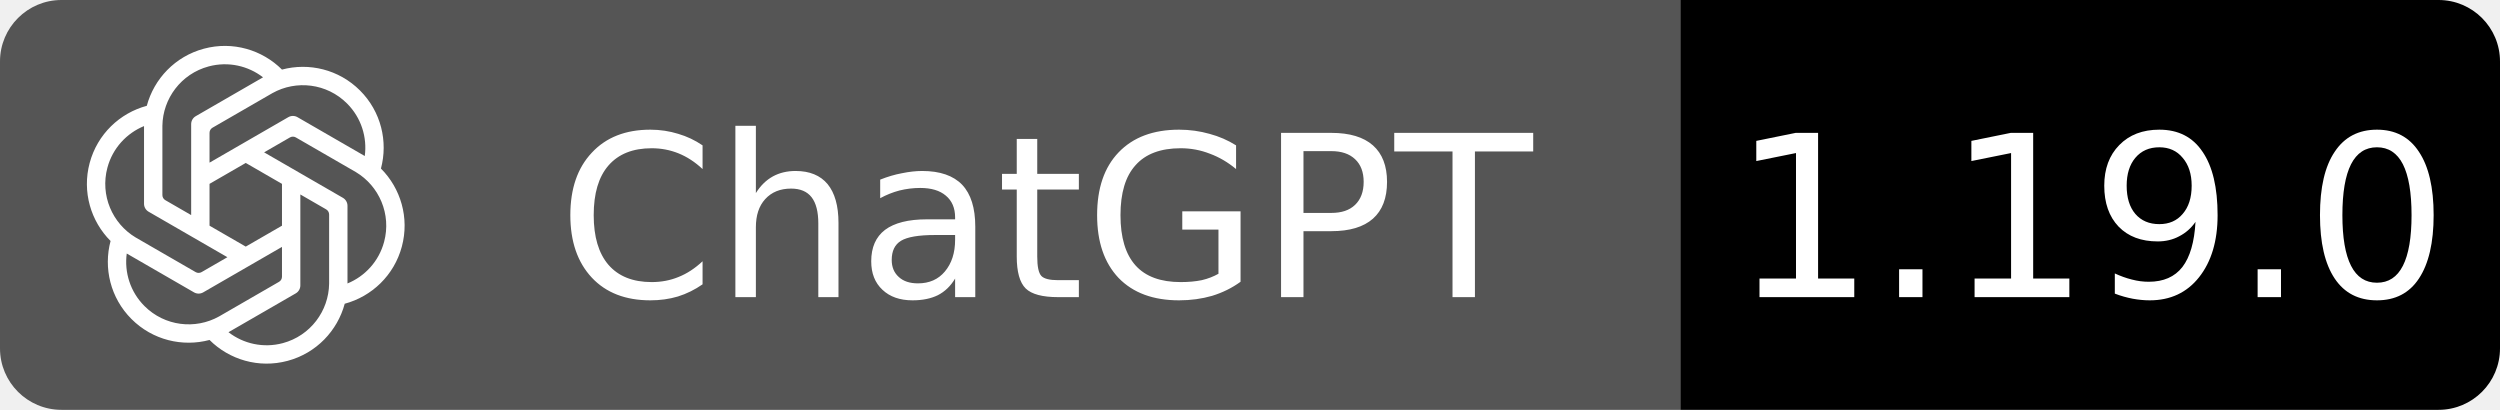
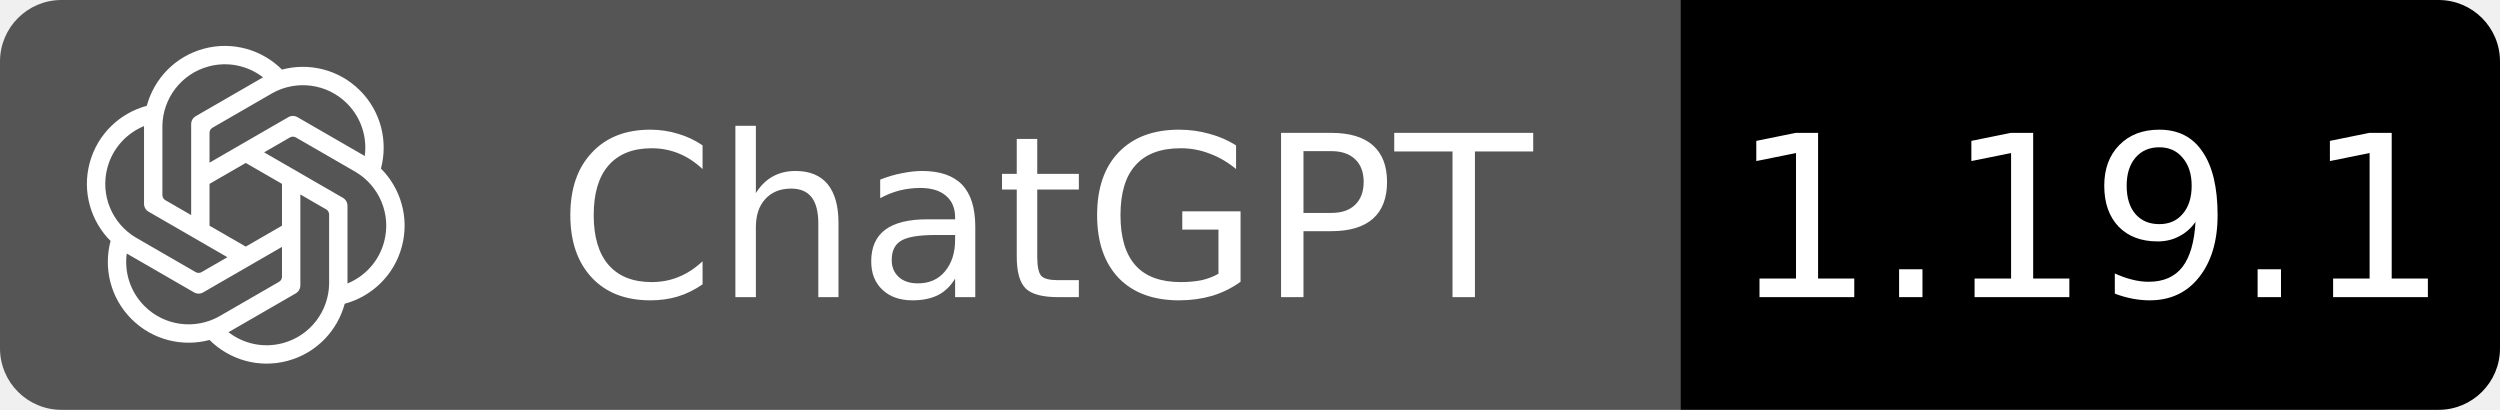
- <svg xmlns="http://www.w3.org/2000/svg" width="122" height="20" role="img" aria-label="ChatGPT plugin 1.19.0">
+ <svg xmlns="http://www.w3.org/2000/svg" width="122" height="20" role="img" aria-label="ChatGPT plugin 1.19.1">
  <clipPath id="r">
    <rect width="122" height="20" rx="3" />
  </clipPath>
  <g clip-path="url(#r)">
    <rect width="82" height="20" fill="#555" />
    <rect x="82" width="40" height="20" fill="#000" />
  </g>
  <svg x="4" y="2" width="16" height="16" viewBox="175 175 366 366" aria-hidden="true">
    <path d="M508.749 317.399C516.777 287.314 508.991 253.884 485.389 230.282C461.788 206.681 428.36 198.895 398.273 206.923C376.231 184.928 343.39 174.956 311.148 183.596C278.906 192.234 255.45 217.292 247.36 247.361C217.291 255.451 192.233 278.91 183.595 311.149C174.957 343.391 184.927 376.232 206.924 398.274C198.896 428.359 206.683 461.789 230.284 485.391C253.885 508.992 287.313 516.779 317.401 508.75C339.442 530.745 372.286 540.717 404.525 532.079C436.767 523.441 460.223 498.384 468.313 468.315C498.383 460.224 523.44 436.766 532.078 404.526C540.716 372.285 530.747 339.443 508.749 317.402V317.399ZM470.899 244.776C486.892 260.77 493.488 282.601 490.687 303.412L415.577 260.046C412.411 258.218 408.509 258.218 405.345 260.046L317.401 310.82V277.526C317.401 275.191 318.652 273.005 320.676 271.837L387.644 233.174C414.178 218.353 448.346 222.223 470.901 244.776H470.899ZM357.837 311.144L398.275 334.491V381.185L357.837 404.532L317.398 381.185V334.491L357.837 311.144ZM264.776 269.693C265.207 239.305 285.644 211.649 316.453 203.393C338.3 197.54 360.505 202.744 377.127 215.573L302.014 258.937C298.848 260.764 296.898 264.144 296.898 267.798V369.346L268.065 352.699C266.043 351.531 264.776 349.353 264.776 347.017V269.691V269.693ZM203.391 316.454C209.244 294.608 224.854 277.978 244.276 269.999V356.73C244.276 360.384 246.226 363.763 249.392 365.591L337.337 416.365L308.503 433.013C306.481 434.181 303.961 434.188 301.939 433.02L234.971 394.357C208.868 378.789 195.138 347.261 203.391 316.454ZM244.775 470.9C228.781 454.906 222.186 433.075 224.986 412.264L300.096 455.63C303.263 457.457 307.164 457.457 310.328 455.63L398.273 404.856V438.149C398.273 440.485 397.022 442.671 394.997 443.839L328.029 482.502C301.495 497.322 267.327 493.452 244.772 470.9H244.775ZM450.897 445.982C450.466 476.371 430.029 504.027 399.22 512.283C377.373 518.136 355.168 512.932 338.547 500.102L413.659 456.738C416.826 454.911 418.775 451.532 418.775 447.877V346.329L447.609 362.977C449.631 364.145 450.897 366.323 450.897 368.659V445.985V445.982ZM512.282 399.221C506.429 421.068 490.819 437.697 471.397 445.676V358.946C471.397 355.292 469.448 351.912 466.281 350.085L378.336 299.311L407.17 282.663C409.192 281.495 411.712 281.487 413.734 282.655L480.702 321.318C506.805 336.887 520.536 368.415 512.282 399.221Z" fill="#fff" />
  </svg>
  <g fill="#fff" text-anchor="middle" font-family="Verdana,Geneva,DejaVu Sans,sans-serif" font-size="11">
    <text x="51" y="14.5">ChatGPT</text>
-     <text x="102" y="14.5">1.19.0</text>
+     <text x="102" y="14.5">1.19.1</text>
  </g>
</svg>
